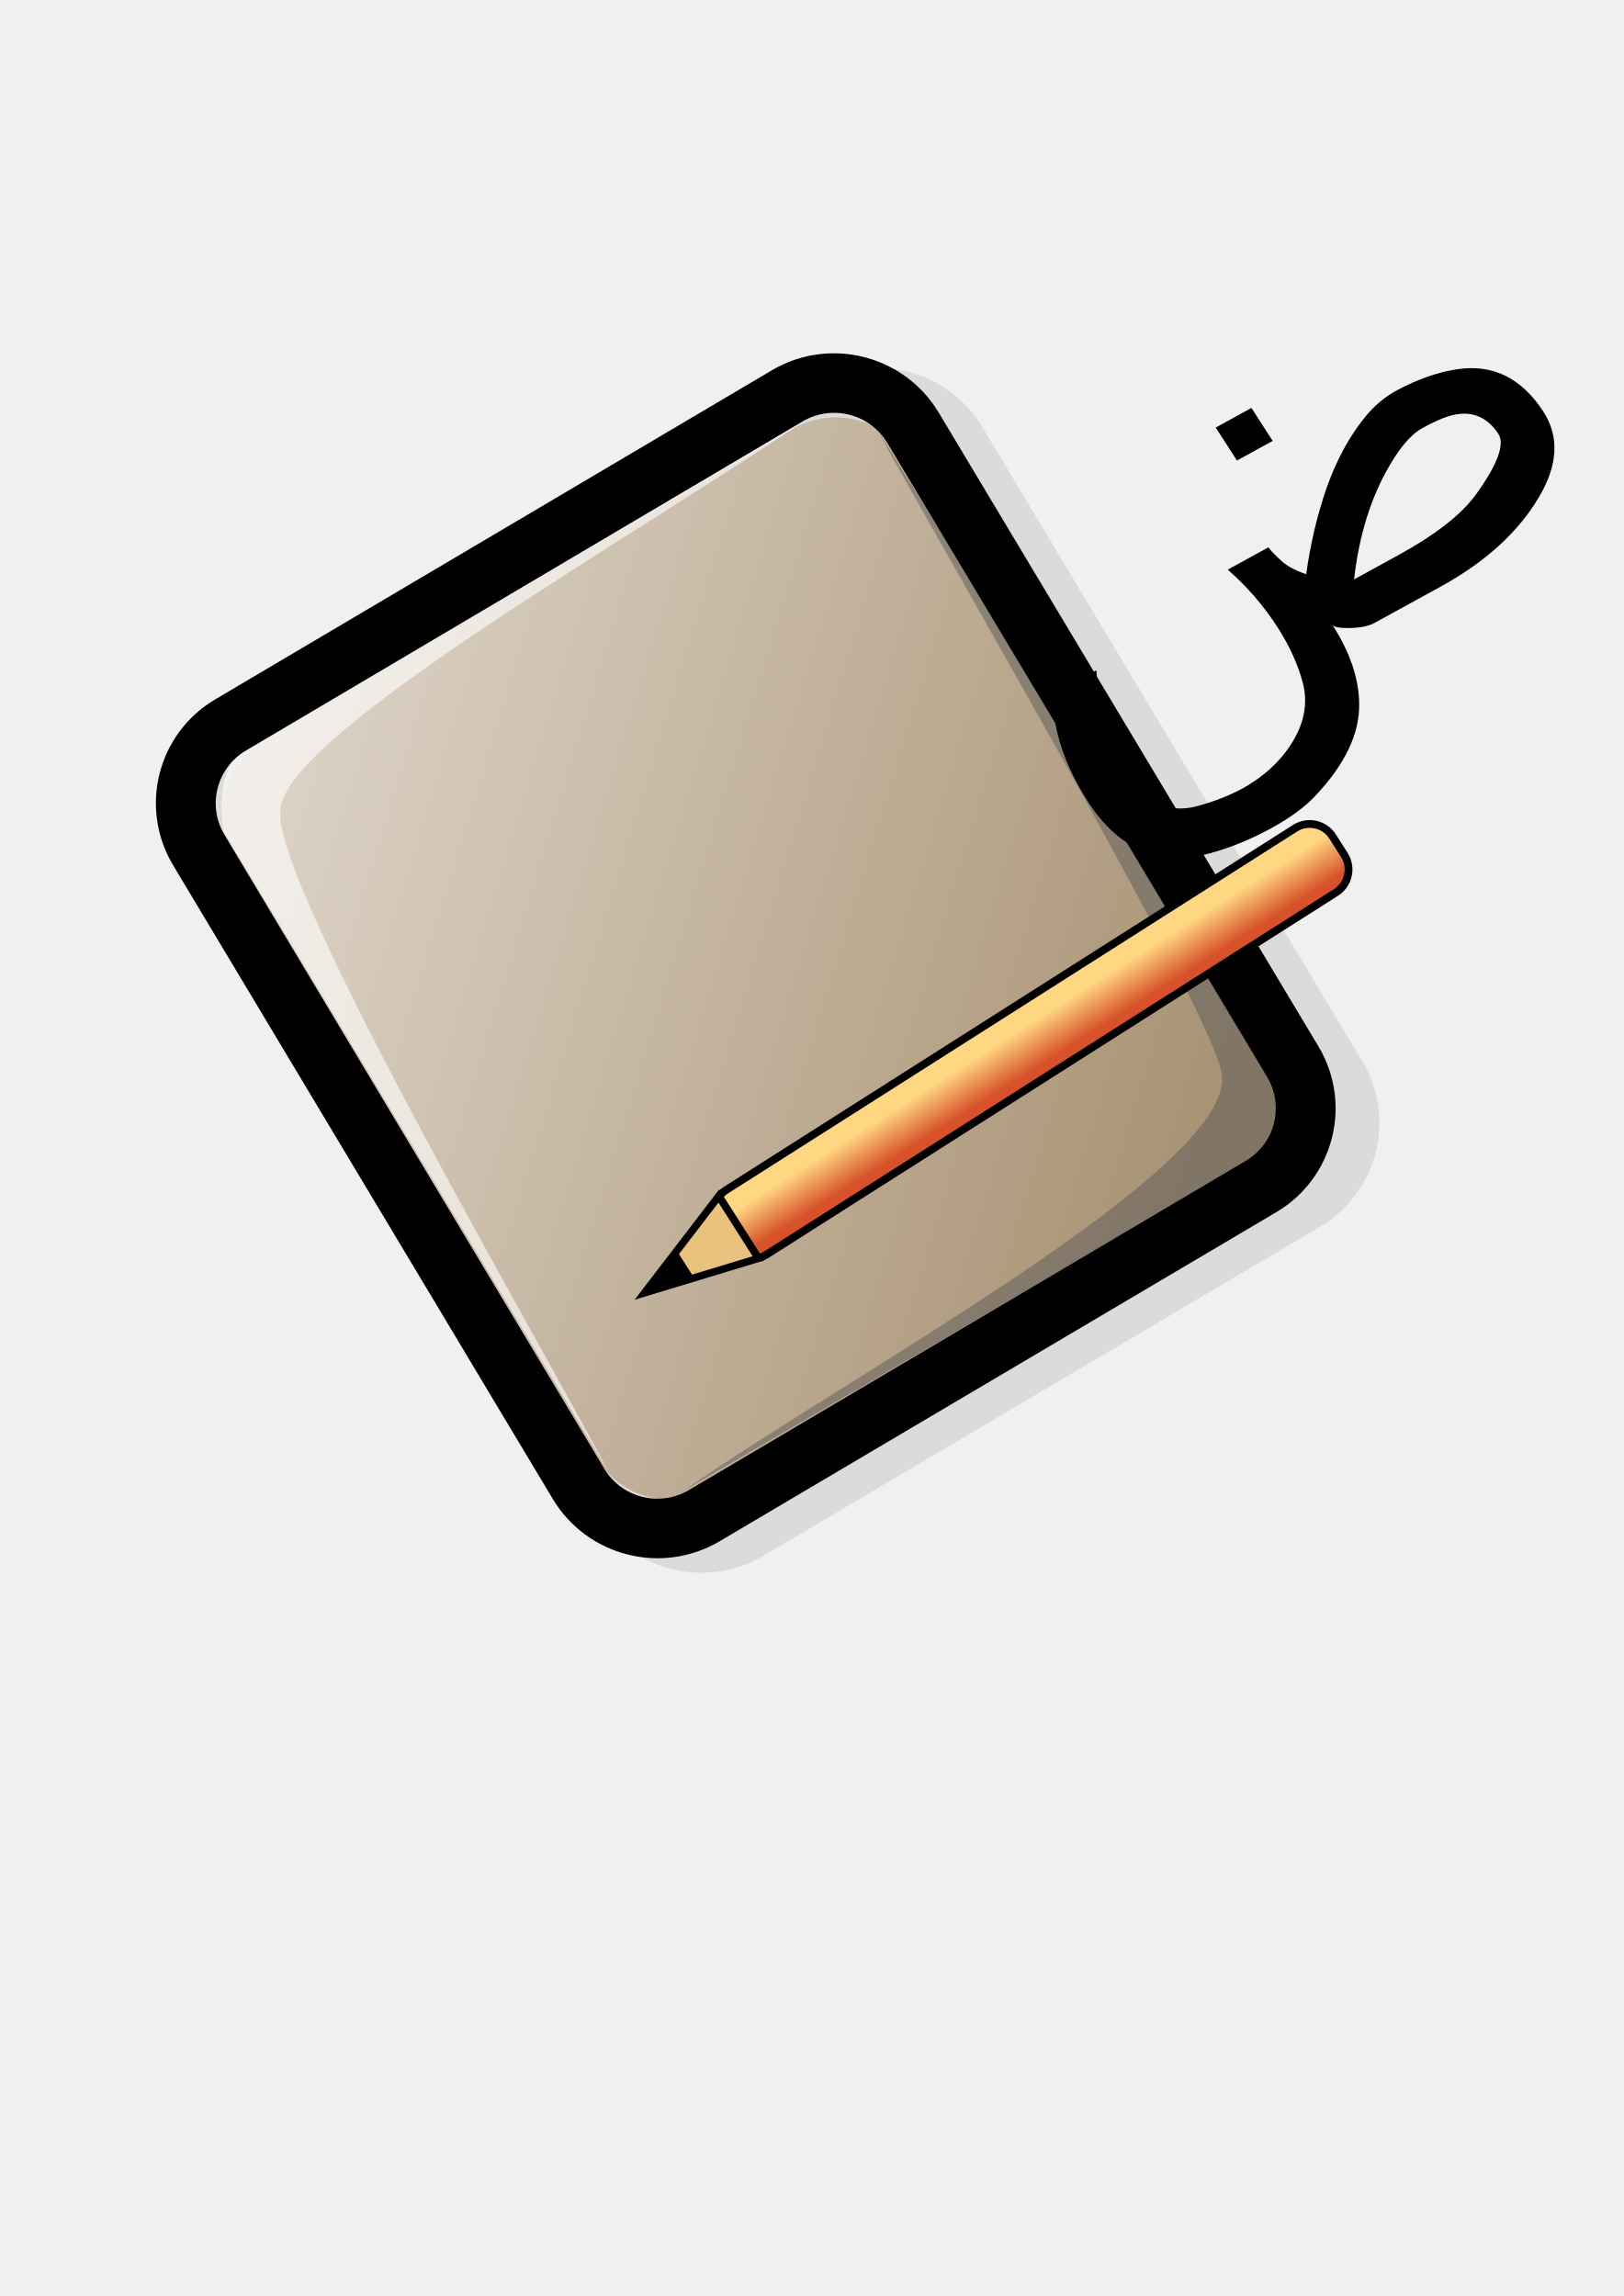
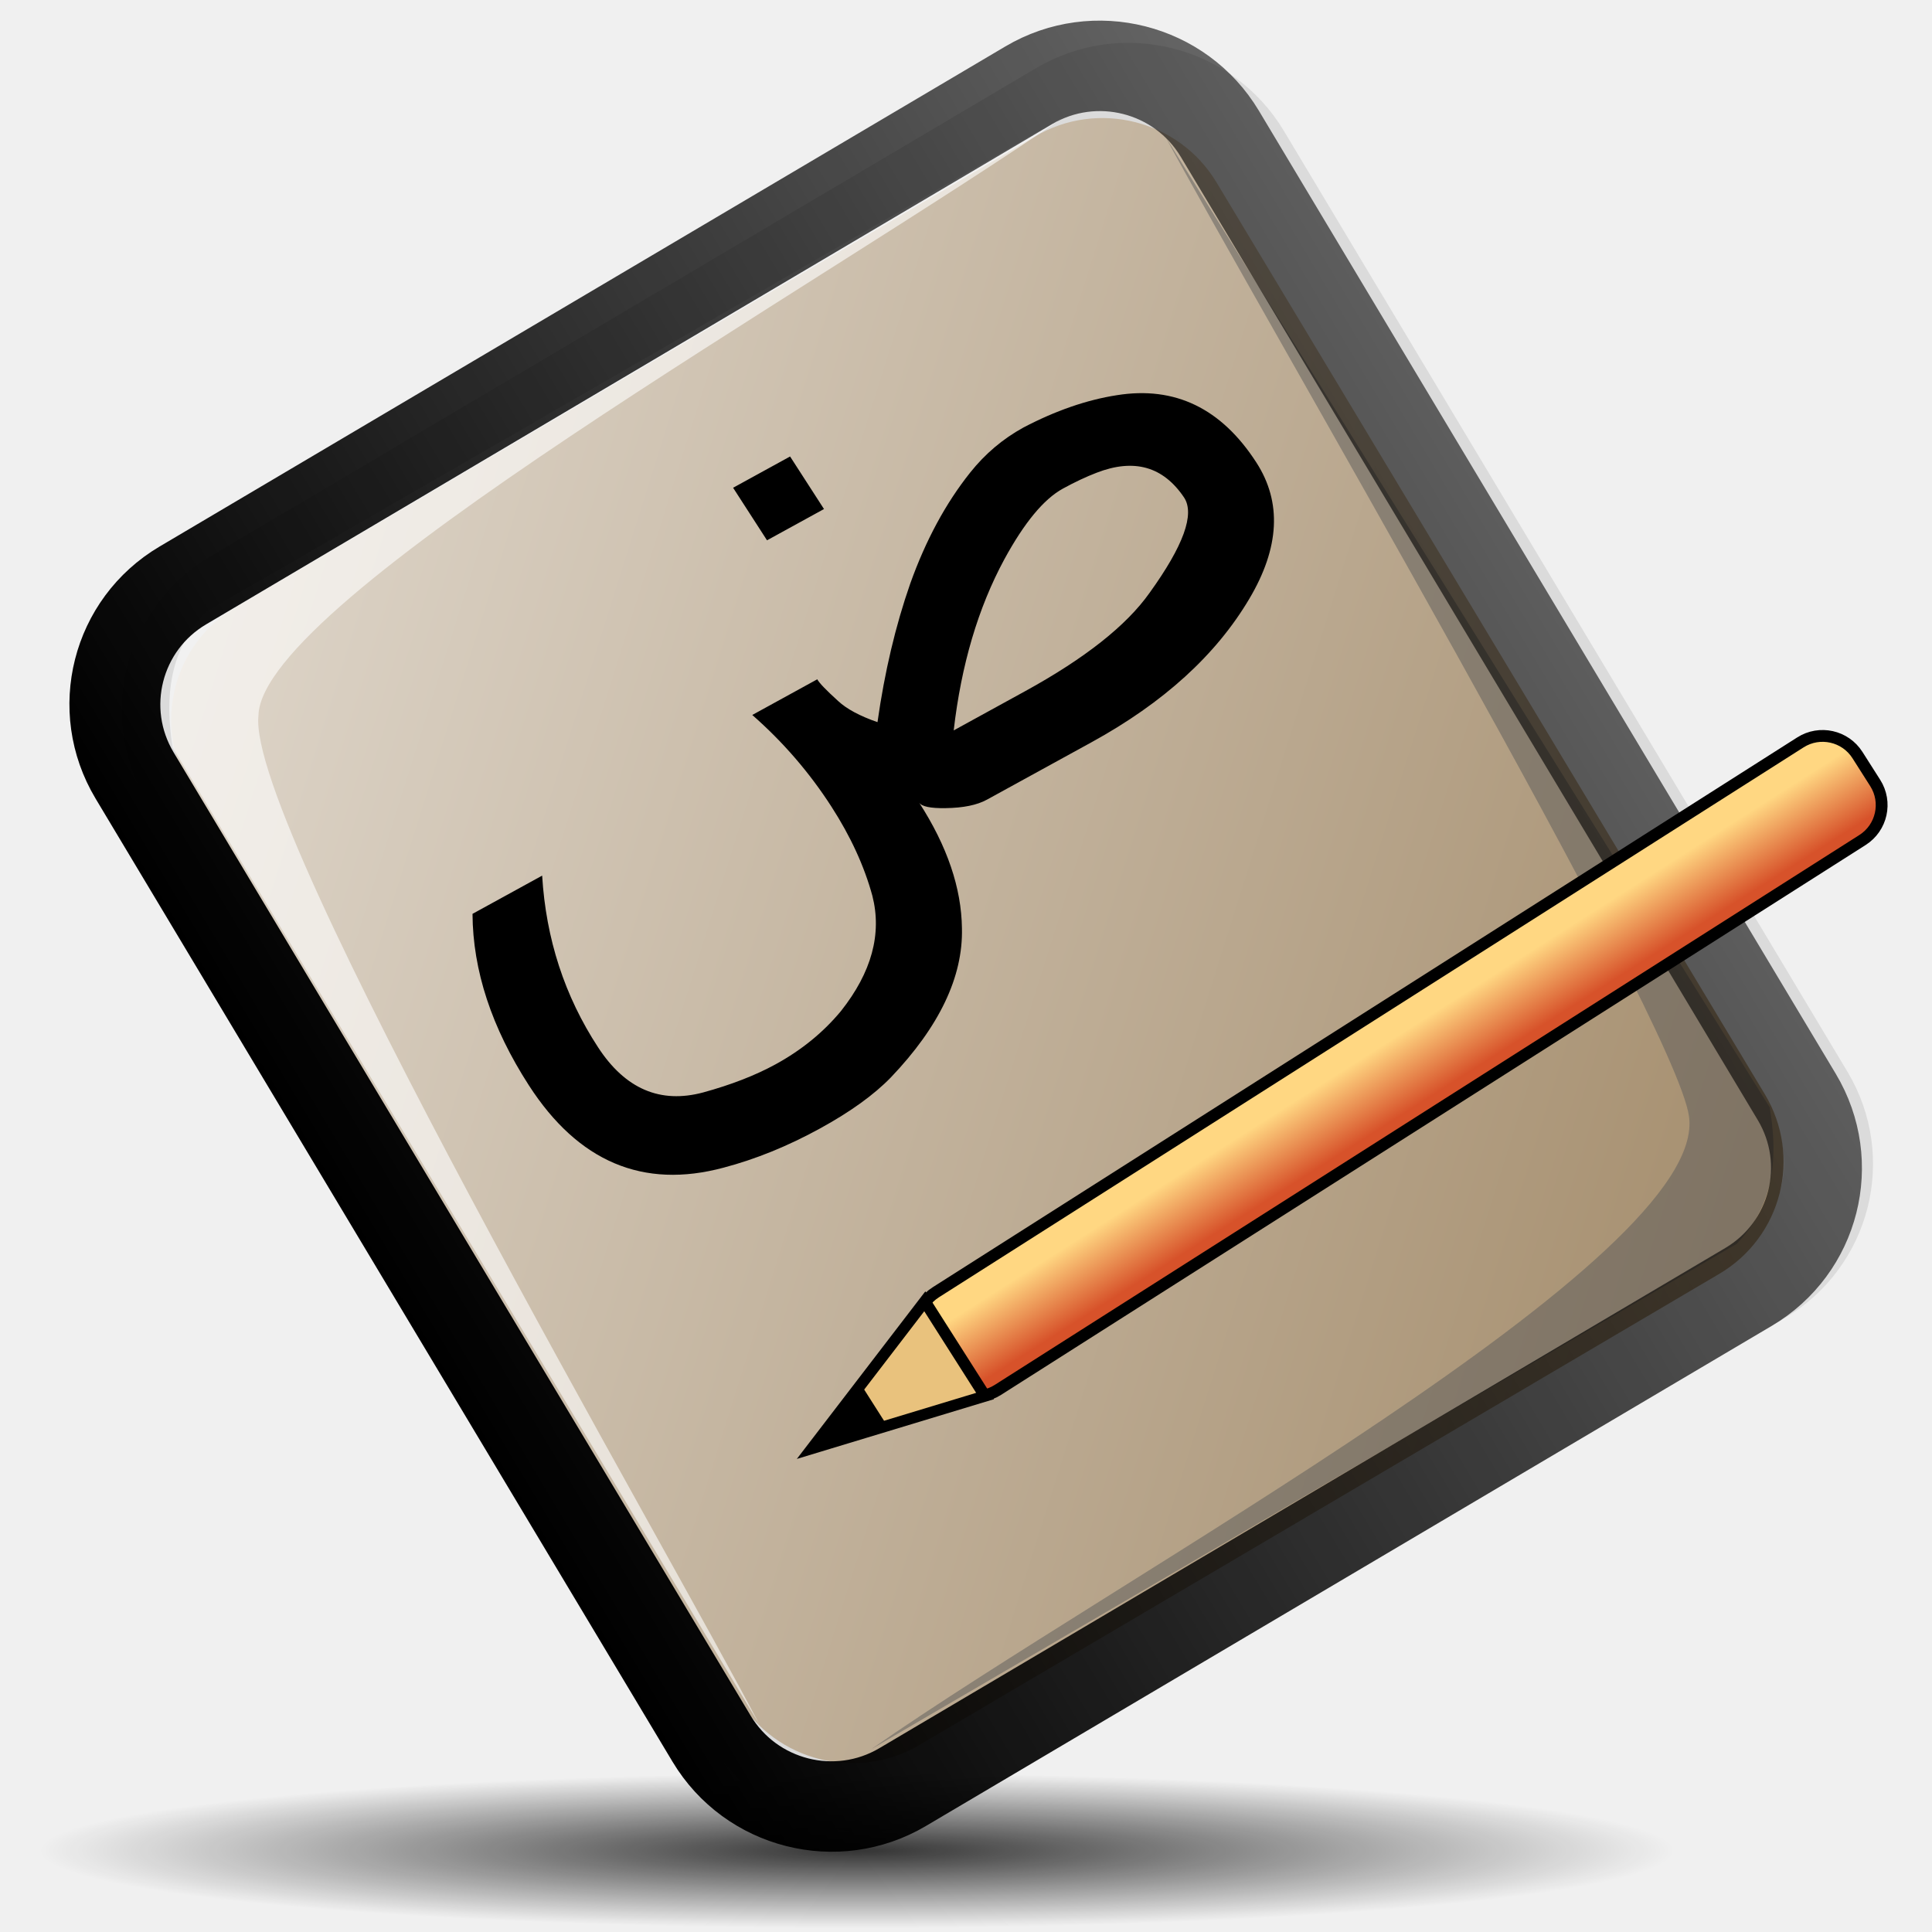
- <svg xmlns="http://www.w3.org/2000/svg" xmlns:xlink="http://www.w3.org/1999/xlink" version="1" x="0" y="0" width="744.094" height="1052.362" id="svg625">
-   <defs id="defs627">
-     <linearGradient x1="0" y1="0" x2="1" y2="0" id="linearGradient677" gradientUnits="objectBoundingBox" spreadMethod="pad">
-       <stop style="stop-color:#000000;stop-opacity:1;" offset="0" id="stop678" />
-       <stop style="stop-color:#6f726f;stop-opacity:1;" offset="1" id="stop679" />
+ <svg xmlns="http://www.w3.org/2000/svg" xmlns:xlink="http://www.w3.org/1999/xlink" width="64px" height="64px" id="svg2405">
+   <defs id="defs2407">
+     <linearGradient id="linearGradient3194">
+       <stop style="stop-color:#000000;stop-opacity:1;" offset="0" id="stop3196" />
+       <stop style="stop-color:#000000;stop-opacity:0.576;" offset="1" id="stop3198" />
    </linearGradient>
-     <linearGradient x1="0" y1="0" x2="1" y2="0" id="linearGradient654" gradientUnits="objectBoundingBox" spreadMethod="pad">
-       <stop style="stop-color:#d7522a;stop-opacity:1;" offset="0" id="stop655" />
-       <stop style="stop-color:#ffd782;stop-opacity:1;" offset="1" id="stop656" />
+     <linearGradient id="linearGradient3217">
+       <stop style="stop-color:#000000;stop-opacity:0.784;" offset="0" id="stop3219" />
+       <stop style="stop-color:#000000;stop-opacity:0;" offset="1" id="stop3221" />
+     </linearGradient>
+     <linearGradient id="linearGradient3207">
+       <stop style="stop-color:#000000;stop-opacity:0.636;" offset="0" id="stop3209" />
+       <stop style="stop-color:#000000;stop-opacity:0;" offset="1" id="stop3211" />
    </linearGradient>
    <linearGradient x1="0" y1="0" x2="1" y2="0" id="linearGradient629" gradientUnits="objectBoundingBox" spreadMethod="pad">
      <stop style="stop-color:#a68f6f;stop-opacity:1;" offset="0" id="stop630" />
      <stop style="stop-color:#ffffff;stop-opacity:1;" offset="1" id="stop631" />
    </linearGradient>
-     <linearGradient x1="0.922" y1="0.984" x2="-0.383" y2="-0.641" id="linearGradient632" xlink:href="#linearGradient629" gradientUnits="objectBoundingBox" spreadMethod="pad" />
-     <linearGradient x1="-0" y1="0" x2="1" y2="0" id="linearGradient647" xlink:href="#linearGradient629" gradientUnits="objectBoundingBox" spreadMethod="pad" />
-     <linearGradient x1="0.454" y1="0.167" x2="0.454" y2="0.708" id="linearGradient653" xlink:href="#linearGradient654" gradientUnits="objectBoundingBox" gradientTransform="translate(2.400859e-8,1.098078e-6)" spreadMethod="pad" />
-     <linearGradient x1="0.618" y1="-0.833" x2="0.618" y2="1.25" id="linearGradient661" xlink:href="#linearGradient677" gradientUnits="objectBoundingBox" spreadMethod="pad" />
-     <linearGradient x1="0" y1="0" x2="1" y2="0" id="linearGradient676" xlink:href="#linearGradient677" gradientUnits="objectBoundingBox" spreadMethod="pad" />
+     <linearGradient x1="233.281" y1="708.445" x2="-261.428" y2="92.121" id="linearGradient632" xlink:href="#linearGradient629" gradientUnits="userSpaceOnUse" spreadMethod="pad" gradientTransform="matrix(0.1040583,0,0,0.1159359,4.06033,-17.55271)" />
+     <linearGradient x1="0" y1="0" x2="1" y2="0" id="linearGradient654" gradientUnits="objectBoundingBox" spreadMethod="pad">
+       <stop style="stop-color:#d7522a;stop-opacity:1;" offset="0" id="stop655" />
+       <stop style="stop-color:#ffd782;stop-opacity:1;" offset="1" id="stop656" />
+     </linearGradient>
+     <linearGradient x1="-58.126" y1="-1453.806" x2="-58.126" y2="-1392.096" id="linearGradient653" xlink:href="#linearGradient654" gradientUnits="userSpaceOnUse" gradientTransform="scale(2.962702,0.3375297)" spreadMethod="pad" />
+     <radialGradient xlink:href="#linearGradient3217" id="radialGradient3223" cx="31.35" cy="26.021" fx="31.35" fy="26.021" r="22.055" gradientTransform="matrix(0.9893733,-1.0188185e-7,0,1.04573,0.3331503,-1.189917)" gradientUnits="userSpaceOnUse" />
+     <linearGradient spreadMethod="pad" gradientUnits="objectBoundingBox" xlink:href="#linearGradient677" id="linearGradient676" y2="0" x2="1" y1="0" x1="0" />
+     <linearGradient spreadMethod="pad" gradientUnits="objectBoundingBox" xlink:href="#linearGradient677" id="linearGradient661" y2="1.25" x2="0.618" y1="-0.833" x1="0.618" />
+     <linearGradient spreadMethod="pad" gradientTransform="translate(2.400859e-8,1.098078e-6)" gradientUnits="objectBoundingBox" xlink:href="#linearGradient654" id="linearGradient2527" y2="0.708" x2="0.454" y1="0.167" x1="0.454" />
+     <linearGradient spreadMethod="pad" gradientUnits="objectBoundingBox" xlink:href="#linearGradient629" id="linearGradient647" y2="0" x2="1" y1="0" x1="-0" />
+     <linearGradient spreadMethod="pad" gradientUnits="objectBoundingBox" xlink:href="#linearGradient629" id="linearGradient2524" y2="-0.641" x2="-0.383" y1="0.984" x1="0.922" />
+     <linearGradient spreadMethod="pad" gradientUnits="objectBoundingBox" id="linearGradient2518" y2="0" x2="1" y1="0" x1="0">
+       <stop id="stop2520" offset="0" style="stop-color:#a68f6f;stop-opacity:1;" />
+       <stop id="stop2522" offset="1" style="stop-color:#ffffff;stop-opacity:1;" />
+     </linearGradient>
+     <linearGradient spreadMethod="pad" gradientUnits="objectBoundingBox" id="linearGradient2512" y2="0" x2="1" y1="0" x1="0">
+       <stop id="stop2514" offset="0" style="stop-color:#d7522a;stop-opacity:1;" />
+       <stop id="stop2516" offset="1" style="stop-color:#ffd782;stop-opacity:1;" />
+     </linearGradient>
+     <linearGradient spreadMethod="pad" gradientUnits="objectBoundingBox" id="linearGradient677" y2="0" x2="1" y1="0" x1="0">
+       <stop id="stop678" offset="0" style="stop-color:#000000;stop-opacity:1;" />
+       <stop id="stop679" offset="1" style="stop-color:#6f726f;stop-opacity:1;" />
+     </linearGradient>
+     <linearGradient xlink:href="#linearGradient3194" id="linearGradient3202" x1="-10.878" y1="42.978" x2="33.891" y2="42.978" gradientUnits="userSpaceOnUse" />
  </defs>
-   <rect width="380.245" height="422.458" ry="41.923" x="-108.297" y="355.763" transform="matrix(0.860785,-0.508968,0.513879,0.857862,0,0)" style="font-size:12;fill:none;fill-opacity:0;fill-rule:evenodd;stroke:#000000;stroke-width:27.352;stroke-opacity:0.089;" id="rect728" />
-   <rect width="359.324" height="400.337" ry="39.728" x="-110.194" y="353.702" transform="matrix(0.861647,-0.507509,0.515332,0.85699,0,0)" style="font-size:12;fill:url(#linearGradient632);fill-rule:evenodd;stroke-width:1.486;" id="rect633" />
-   <path d="M 326.002 102.703 C 230.721 132.626 135.44 162.549 40.16 192.472 C 28.849 200.06 22.549 210.988 21.261 230.269 C 57.483 338.937 93.706 447.604 129.928 556.272 C 114.966 499.969 42.764 262.758 45.292 233.243 C 48.781 190.185 241.612 137.029 326.002 102.703 z " transform="matrix(-0.985862,0.227578,-0.230406,-0.97376,658.2755,709.1083)" style="font-size:12;fill:#595959;fill-opacity:0.491;fill-rule:evenodd;stroke-width:1pt;" id="path726" />
-   <path d="M 326.002 102.703 C 230.721 132.626 135.44 162.549 40.16 192.472 C 28.849 200.06 22.549 210.988 21.261 230.269 C 57.483 338.937 93.706 447.604 129.928 556.272 C 114.966 499.969 37.576 258.745 48.632 226.561 C 56.974 192.557 241.612 137.029 326.002 102.703 z " transform="matrix(0.976099,-0.217326,0.217326,0.976099,31.74903,160.9575)" style="font-size:12;fill:#ffffff;fill-opacity:0.598;fill-rule:evenodd;stroke-width:1pt;" id="path725" />
-   <text x="199.915" y="564.84" transform="matrix(0.894831,-0.491127,0.532542,0.825244,0,0)" style="font-size:426.258px;font-weight:bold;line-height:125%;stroke-width:1pt;font-family:ae_Rasheeq Bold" id="text648">
-     <tspan x="199.915" y="564.84" id="tspan722" style="font-size:249.748px;font-style:normal;font-variant:normal;font-weight:normal;font-stretch:normal;text-align:start;line-height:125%;writing-mode:lr-tb;text-anchor:start;font-family:Tahoma">ض</tspan>
-   </text>
-   <rect width="380.245" height="422.459" ry="41.923" x="-122.06" y="339.809" transform="matrix(0.860785,-0.508968,0.513879,0.857862,0,0)" style="font-size:12;fill:none;fill-opacity:0;fill-rule:evenodd;stroke:#000000;stroke-width:27.352;" id="rect628" />
-   <g transform="matrix(0.969229,-0.246158,0.246158,0.969229,83.86392,158.0721)" style="font-size:12;" id="g686">
-     <rect width="333.965" height="34.892" ry="12.461" x="-323.604" y="-495.331" transform="matrix(-0.949939,0.312437,-0.312437,-0.949938,0,0)" style="fill:url(#linearGradient653);fill-rule:evenodd;stroke:#000000;stroke-width:3.561;stroke-linejoin:round;" id="rect652" />
-     <path d="M 160.36 420.11 L 160.36 445.165 L 122.776 434.308 L 160.36 420.11 z " transform="matrix(1.328232,-0.436857,0.422206,1.283681,-248.3961,-30.67996)" style="fill:#e9c27d;fill-rule:evenodd;stroke:#000000;stroke-width:2.5;" id="path662" />
-     <path d="M 160.36 420.11 L 160.36 445.165 L 122.776 434.308 L 160.36 420.11 z " transform="matrix(0.472428,-0.155382,0.186449,0.566884,-37.4087,245.5076)" style="fill-rule:evenodd;stroke:#000000;stroke-width:2.5;" id="path663" />
+   <g id="layer1">
+     <path style="opacity:1;fill:url(#radialGradient3223);fill-opacity:1;fill-rule:evenodd;stroke:none;stroke-width:0.469px;stroke-linecap:butt;stroke-linejoin:miter;marker:none;marker-start:none;marker-mid:none;marker-end:none;stroke-miterlimit:4;stroke-dasharray:none;stroke-dashoffset:0;stroke-opacity:1;visibility:visible;display:inline;overflow:visible;enable-background:accumulate" id="path3215" d="M 53.171,26.021 A 21.821,23.064 0 1 1 9.529,26.021 A 21.821,23.064 0 1 1 53.171,26.021 z" transform="matrix(1.241009,0,0,0.1112543,-10.52246,58.41201)" />
+     <rect width="40.8" height="45.33" ry="4.498" x="-8.01" y="20.879" transform="matrix(0.8607853,-0.5089682,0.5138793,0.8578625,0,0)" style="font-size:12px;fill:none;fill-opacity:0;fill-rule:evenodd;stroke:#000000;stroke-width:2.935;stroke-opacity:0.089" id="rect728" />
+     <rect width="39.466" height="43.971" ry="4.364" x="-8.043" y="21.296" transform="matrix(0.8616466,-0.5075088,0.5153323,0.8569905,0,0)" style="font-size:12px;fill:url(#linearGradient632);fill-rule:evenodd;stroke-width:1.486" id="rect633" />
+     <path d="M 28.856,57.946 C 38.416,52.364 47.976,46.782 57.536,41.2 C 58.568,40.106 58.974,38.78 58.625,36.685 C 51.953,25.968 45.281,15.252 38.609,4.535 C 41.654,10.182 55.475,33.748 55.948,36.968 C 56.66,41.66 37.125,52.166 28.856,57.946 z" style="font-size:12px;fill:#595959;fill-opacity:0.491;fill-rule:evenodd;stroke-width:1pt" id="path726" />
+     <path d="M 35.343,3.805 C 25.842,9.287 16.341,14.77 6.84,20.252 C 5.809,21.336 5.394,22.658 5.716,24.755 C 12.193,35.541 18.671,46.327 25.148,57.112 C 22.2,51.433 8.145,27.419 8.562,23.704 C 8.645,19.86 27.114,9.499 35.343,3.805 z" style="font-size:12px;fill:#ffffff;fill-opacity:0.598;fill-rule:evenodd;stroke-width:1pt" id="path725" />
+     <rect width="41.764" height="46.401" ry="4.605" x="-9.376" y="19.777" transform="matrix(0.8607853,-0.5089682,0.5138793,0.8578625,0,0)" style="font-size:12px;fill:none;fill-opacity:0;fill-rule:evenodd;stroke:url(#linearGradient3202);stroke-width:3.004" id="rect628" />
+     <g transform="matrix(0.106457,-2.7036864e-2,2.7036864e-2,0.106457,3.664321,0.2587714)" style="font-size:12px" id="g686">
+       <rect width="333.965" height="34.892" ry="12.461" x="-323.604" y="-495.331" transform="matrix(-0.949939,0.312437,-0.312437,-0.949938,0,0)" style="fill:url(#linearGradient653);fill-rule:evenodd;stroke:#000000;stroke-width:3.561;stroke-linejoin:round" id="rect652" />
+       <path d="M 160.36,420.11 L 160.36,445.165 L 122.776,434.308 L 160.36,420.11 z" transform="matrix(1.328232,-0.436857,0.422206,1.283681,-248.3961,-30.67996)" style="fill:#e9c27d;fill-rule:evenodd;stroke:#000000;stroke-width:2.5" id="path662" />
+       <path d="M 160.36,420.11 L 160.36,445.165 L 122.776,434.308 L 160.36,420.11 z" transform="matrix(0.472428,-0.155382,0.186449,0.566884,-37.4087,245.5076)" style="fill-rule:evenodd;stroke:#000000;stroke-width:2.5" id="path663" />
+     </g>
+     <rect width="39.178" height="43.529" ry="4.32" x="-8.186" y="18.979" transform="matrix(0.8607853,-0.5089682,0.5138789,0.8578628,0,0)" style="font-size:12px;fill:none;fill-opacity:0;fill-rule:evenodd;stroke:#000000;stroke-width:2.818;stroke-opacity:0" id="rect731" />
+     <g id="g2615" transform="translate(13.08066,9.783016)">
+       <text id="text2617" style="font-size:49.196px;font-weight:bold;line-height:125%;stroke-width:1pt;font-family:ae_Rasheeq Bold" transform="matrix(0.8948311,-0.4911271,0.5325421,0.8252441,0,0)" y="24.584" x="-12.103">
+         <tspan style="font-size:28.824px;font-style:normal;font-variant:normal;font-weight:normal;font-stretch:normal;text-align:start;line-height:125%;writing-mode:lr-tb;text-anchor:start;font-family:Tahoma" id="tspan2619" y="24.584" x="-12.103">ض</tspan>
+       </text>
+     </g>
  </g>
-   <rect width="400.045" height="444.456" ry="44.106" x="-131.96" y="328.81" transform="matrix(0.860785,-0.508968,0.513879,0.857863,0,0)" style="font-size:12;fill:none;fill-opacity:0;fill-rule:evenodd;stroke:#000000;stroke-width:28.776;stroke-opacity:0;" id="rect731" />
</svg>
